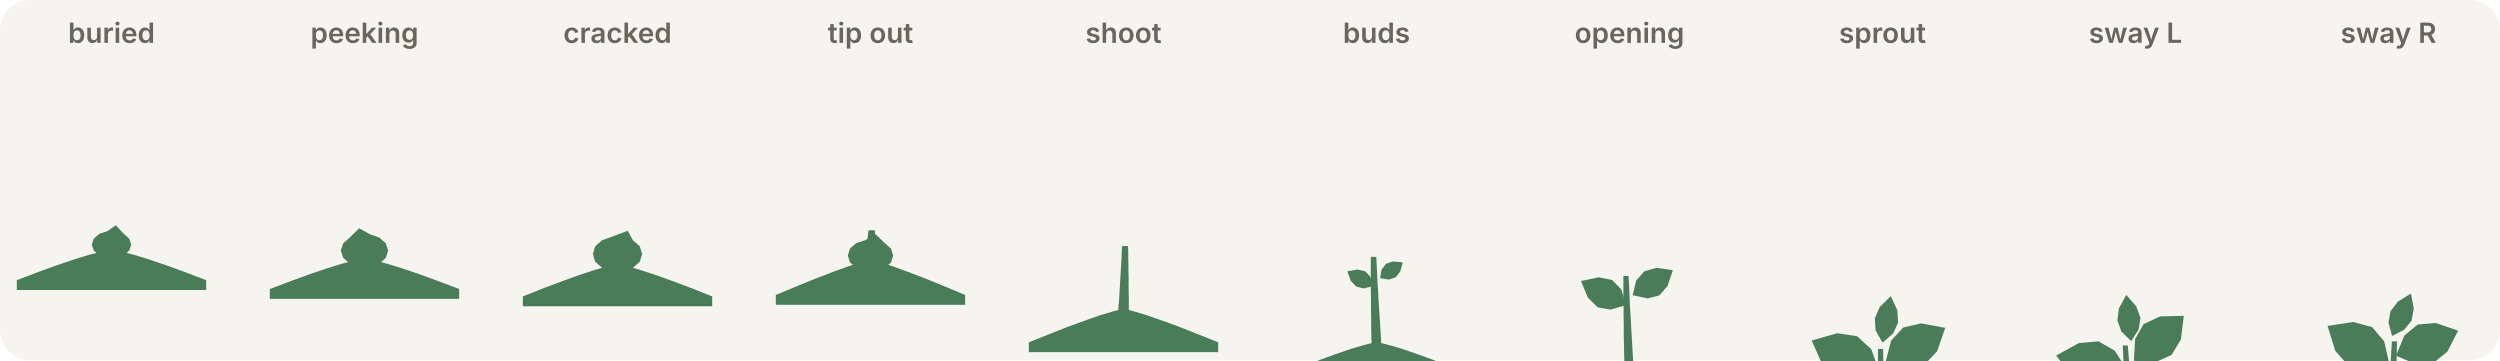
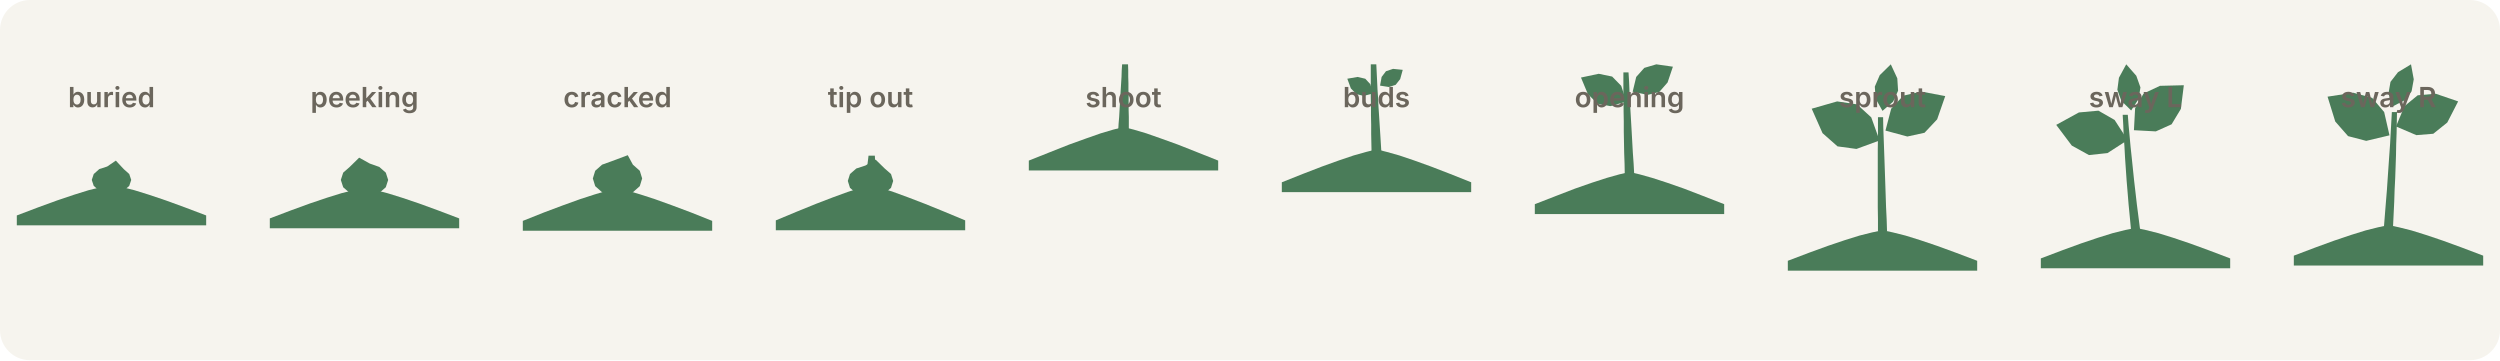
<svg xmlns="http://www.w3.org/2000/svg" viewBox="0 0 1166 168" font-family="-apple-system,Segoe UI,sans-serif">
  <rect width="1166" height="168" fill="#f6f4ee" rx="14" />
-   <path transform="translate(7.84,105.09) scale(0.092,-0.092) translate(-32,-158)" d="M32 -120 L32 -120 Q86 -100 140 -79 Q188 -62 236 -44 Q279 -30 322 -15 Q359 -4 396 8 Q428 16 460 24 Q486 30 512 35 L512 35 Q538 30 564 24 Q596 16 628 8 Q665 -4 702 -15 Q745 -30 788 -44 Q836 -62 884 -79 Q938 -100 992 -120 L992 -170 L32 -170 L32 -120 Z" fill="#4a7c59" />
-   <path transform="translate(7.84,105.09) scale(0.092,-0.092) translate(-32,-158)" d="M612 60 L602 30 L574 5 L534 -8 L490 -8 L450 5 L422 30 L412 60 L422 90 L450 115 L490 128 L534 158 L574 115 L602 90 L612 60 Z" fill="#4a7c59" />
-   <text x="52.0" y="20" text-anchor="middle" font-size="13" font-weight="600" fill="#6b665c">buried</text>
-   <path transform="translate(125.84,106.47) scale(0.092,-0.092) translate(-32,-188)" d="M32 -120 L32 -120 Q86 -100 140 -79 Q188 -62 236 -44 Q279 -30 322 -15 Q359 -4 396 8 Q428 16 460 24 Q486 30 512 35 L512 35 Q538 30 564 24 Q596 16 628 8 Q665 -4 702 -15 Q745 -30 788 -44 Q836 -62 884 -79 Q938 -100 992 -120 L992 -170 L32 -170 L32 -120 Z" fill="#4a7c59" />
-   <path transform="translate(125.84,106.47) scale(0.092,-0.092) translate(-32,-188)" d="M632 75 L620 38 L587 9 L539 -8 L485 -8 L437 9 L404 38 L392 75 L404 112 L437 141 L485 188 L539 158 L587 141 L620 112 L632 75 Z" fill="#4a7c59" />
-   <text x="170.0" y="20" text-anchor="middle" font-size="13" font-weight="600" fill="#6b665c">peeking</text>
-   <path transform="translate(243.84,107.62) scale(0.092,-0.092) translate(-32,-213)" d="M32 -120 L32 -120 Q86 -99 140 -77 Q188 -59 236 -41 Q279 -26 322 -10 Q359 2 396 14 Q428 23 460 33 Q486 39 512 45 L512 45 Q538 39 564 33 Q596 23 628 14 Q665 2 702 -10 Q745 -26 788 -41 Q836 -59 884 -77 Q938 -99 992 -120 L992 -170 L32 -170 L32 -120 Z" fill="#4a7c59" />
-   <path transform="translate(243.84,107.62) scale(0.092,-0.092) translate(-32,-213)" d="M637 95 L625 56 L590 25 L540 7 L484 7 L434 25 L399 56 L387 95 L399 134 L434 165 L484 183 L564 213 L590 165 L625 134 L637 95 Z" fill="#4a7c59" />
-   <text x="288.0" y="20" text-anchor="middle" font-size="13" font-weight="600" fill="#6b665c">cracked</text>
-   <path transform="translate(361.84,107.39) scale(0.092,-0.092) translate(-32,-208)" d="M32 -120 L32 -120 Q86 -97 140 -75 Q188 -55 236 -36 Q279 -19 322 -3 Q359 11 396 24 Q428 35 460 45 Q486 53 512 60 L512 60 Q538 53 564 45 Q596 35 628 24 Q665 11 702 -3 Q745 -19 788 -36 Q836 -55 884 -75 Q938 -97 992 -120 L992 -170 L32 -170 L32 -120 Z" fill="#4a7c59" />
-   <path transform="translate(361.84,107.39) scale(0.092,-0.092) translate(-32,-208)" d="M627 80 L616 45 L584 17 L538 2 L486 2 L440 17 L408 45 L397 80 L408 115 L440 143 L486 158 L538 188 L584 143 L616 115 L627 80 Z" fill="#4a7c59" />
-   <path transform="translate(361.84,107.39) scale(0.092,-0.092) translate(-32,-208)" d="M482 28 L484 47 L486 67 L488 86 L490 104 L492 122 L494 140 L496 158 L498 175 L500 191 L502 208 L534 208 L535 191 L536 175 L537 158 L538 140 L539 122 L540 104 L540 86 L541 67 L541 47 L542 28 L482 28 Z" fill="#4a7c59" />
-   <text x="406.0" y="20" text-anchor="middle" font-size="13" font-weight="600" fill="#6b665c">tip out</text>
-   <path transform="translate(479.84,114.75) scale(0.092,-0.092) translate(-32,-368)" d="M32 -120 L32 -120 Q86 -98 140 -77 Q188 -58 236 -39 Q279 -23 322 -8 Q359 5 396 18 Q428 27 460 37 Q486 43 512 50 L512 50 Q538 43 564 37 Q596 27 628 18 Q665 5 702 -8 Q745 -23 788 -39 Q836 -58 884 -77 Q938 -98 992 -120 L992 -170 L32 -170 L32 -120 Z" fill="#4a7c59" />
-   <path transform="translate(479.84,114.75) scale(0.092,-0.092) translate(-32,-368)" d="M485 28 L487 65 L490 101 L492 137 L494 172 L496 206 L498 240 L500 273 L502 305 L503 337 L505 368 L535 368 L536 337 L536 305 L537 273 L537 240 L538 206 L538 172 L538 137 L539 101 L539 65 L539 28 L485 28 Z" fill="#4a7c59" />
-   <text x="524.0" y="20" text-anchor="middle" font-size="13" font-weight="600" fill="#6b665c">shoot</text>
-   <path transform="translate(597.84,119.81) scale(0.092,-0.092) translate(-32,-478)" d="M32 -120 L32 -120 Q86 -99 140 -77 Q188 -59 236 -40 Q279 -25 322 -9 Q359 3 396 16 Q428 25 460 34 Q486 41 512 47 L512 47 Q538 41 564 34 Q596 25 628 16 Q665 3 702 -9 Q745 -25 788 -40 Q836 -59 884 -77 Q938 -99 992 -120 L992 -170 L32 -170 L32 -120 Z" fill="#4a7c59" />
-   <path transform="translate(597.84,119.81) scale(0.092,-0.092) translate(-32,-478)" d="M487 28 L486 77 L485 125 L485 172 L484 219 L484 264 L483 309 L483 352 L483 395 L483 437 L483 478 L511 478 L513 437 L515 395 L517 352 L520 309 L522 264 L525 219 L528 172 L531 125 L534 77 L537 28 L487 28 Z" fill="#4a7c59" />
-   <path transform="translate(597.84,119.81) scale(0.092,-0.092) translate(-32,-478)" d="M494 330 L494 330 Q471 324 447 318 Q428 322 410 327 Q396 341 382 356 Q373 380 364 405 L364 405 Q390 410 416 414 Q435 409 455 405 Q468 391 481 377 Q487 353 494 330 Z" fill="#4a7c59" />
-   <path transform="translate(597.84,119.81) scale(0.092,-0.092) translate(-32,-478)" d="M530 370 L530 370 Q534 392 538 414 Q549 428 560 443 Q578 449 596 455 Q620 452 645 450 L645 450 Q638 427 632 403 Q620 388 609 374 Q592 368 575 363 Q552 366 530 370 Z" fill="#4a7c59" />
-   <text x="642.0" y="20" text-anchor="middle" font-size="13" font-weight="600" fill="#6b665c">buds</text>
-   <path transform="translate(715.84,124.91) scale(0.092,-0.092) translate(-32,-589)" d="M32 -120 L32 -120 Q86 -99 140 -78 Q188 -60 236 -41 Q279 -26 322 -11 Q359 1 396 13 Q428 22 460 31 Q486 37 512 43 L512 43 Q538 37 564 31 Q596 22 628 13 Q665 1 702 -11 Q745 -26 788 -41 Q836 -60 884 -78 Q938 -99 992 -120 L992 -170 L32 -170 L32 -120 Z" fill="#4a7c59" />
-   <path transform="translate(715.84,124.91) scale(0.092,-0.092) translate(-32,-589)" d="M488 28 L487 84 L485 140 L484 194 L483 248 L483 300 L482 352 L482 402 L481 452 L481 500 L481 548 L507 548 L510 500 L512 452 L514 402 L517 352 L520 300 L523 248 L526 194 L529 140 L533 84 L536 28 L488 28 Z" fill="#4a7c59" />
-   <path transform="translate(715.84,124.91) scale(0.092,-0.092) translate(-32,-589)" d="M496 400 L496 400 Q456 388 415 377 Q383 383 350 389 Q326 413 301 438 Q284 480 266 522 L266 522 Q311 531 356 541 Q390 534 424 527 Q447 503 470 480 Q483 440 496 400 Z" fill="#4a7c59" />
-   <path transform="translate(715.84,124.91) scale(0.092,-0.092) translate(-32,-589)" d="M528 450 L528 450 Q537 488 546 525 Q566 548 587 571 Q617 580 648 589 Q690 583 732 577 L732 577 Q718 537 705 497 Q684 473 663 449 Q633 441 604 434 Q566 442 528 450 Z" fill="#4a7c59" />
-   <text x="760.0" y="20" text-anchor="middle" font-size="13" font-weight="600" fill="#6b665c">opening</text>
-   <path transform="translate(833.84,138.12) scale(0.092,-0.092) translate(-32,-876)" d="M32 -120 L32 -120 Q86 -100 140 -79 Q188 -62 236 -44 Q279 -30 322 -15 Q359 -4 396 8 Q428 16 460 24 Q486 30 512 35 L512 35 Q538 30 564 24 Q596 16 628 8 Q665 -4 702 -15 Q745 -30 788 -44 Q836 -62 884 -79 Q938 -100 992 -120 L992 -170 L32 -170 L32 -120 Z" fill="#4a7c59" />
-   <path transform="translate(833.84,138.12) scale(0.092,-0.092) translate(-32,-876)" d="M489 28 L489 91 L488 153 L488 214 L488 274 L488 332 L488 390 L488 446 L489 501 L489 555 L489 608 L515 608 L516 555 L518 501 L520 446 L522 390 L524 332 L526 274 L528 214 L530 153 L533 91 L535 28 L489 28 Z" fill="#4a7c59" />
-   <path transform="translate(833.84,138.12) scale(0.092,-0.092) translate(-32,-876)" d="M497 490 L497 490 Q439 469 380 447 Q332 453 284 460 Q246 493 208 527 Q180 589 153 651 L153 651 Q218 669 282 688 Q333 680 383 673 Q419 640 455 607 Q476 549 497 490 Z" fill="#4a7c59" />
-   <path transform="translate(833.84,138.12) scale(0.092,-0.092) translate(-32,-876)" d="M527 540 L527 540 Q542 595 556 651 Q587 684 617 717 Q662 728 708 738 Q769 727 830 715 L830 715 Q810 656 789 597 Q757 563 725 529 Q682 520 638 510 Q582 525 527 540 Z" fill="#4a7c59" />
-   <path transform="translate(833.84,138.12) scale(0.092,-0.092) translate(-32,-876)" d="M512 640 L512 640 Q495 671 477 702 Q475 733 473 763 Q485 792 498 821 Q526 849 554 876 L554 876 Q570 841 587 805 Q589 773 591 742 Q578 714 566 687 Q539 663 512 640 Z" fill="#4a7c59" />
-   <text x="878.0" y="20" text-anchor="middle" font-size="13" font-weight="600" fill="#6b665c">sprout</text>
-   <path transform="translate(951.84,137.56) scale(0.092,-0.092) translate(-32,-864)" d="M32 -120 L32 -120 Q86 -100 140 -79 Q188 -62 236 -44 Q279 -30 322 -15 Q359 -4 396 8 Q428 16 460 24 Q486 30 512 35 L512 35 Q538 30 564 24 Q596 16 628 8 Q665 -4 702 -15 Q745 -30 788 -44 Q836 -62 884 -79 Q938 -100 992 -120 L992 -170 L32 -170 L32 -120 Z" fill="#4a7c59" />
-   <path transform="translate(951.84,137.56) scale(0.092,-0.092) translate(-32,-864)" d="M489 28 L483 91 L477 153 L472 214 L467 274 L463 332 L459 390 L456 446 L452 501 L450 555 L447 608 L473 608 L477 555 L482 501 L487 446 L493 390 L499 332 L505 274 L512 214 L519 153 L527 91 L535 28 L489 28 Z" fill="#4a7c59" />
-   <path transform="translate(951.84,137.56) scale(0.092,-0.092) translate(-32,-864)" d="M472 480 L472 480 Q421 447 370 414 Q323 409 276 404 Q233 428 189 452 Q150 505 110 557 L110 557 Q168 589 225 620 Q275 625 324 629 Q365 605 406 582 Q439 531 472 480 Z" fill="#4a7c59" />
-   <path transform="translate(951.84,137.56) scale(0.092,-0.092) translate(-32,-864)" d="M504 530 L504 530 Q507 586 510 641 Q532 679 553 716 Q595 736 636 755 Q696 756 757 758 L757 758 Q749 698 742 638 Q718 599 695 560 Q655 542 615 524 Q560 527 504 530 Z" fill="#4a7c59" />
-   <path transform="translate(951.84,137.56) scale(0.092,-0.092) translate(-32,-864)" d="M490 630 L490 630 Q465 655 440 679 Q430 707 420 735 Q424 766 428 796 Q447 830 465 864 L465 864 Q491 835 516 806 Q526 776 537 747 Q532 718 528 689 Q509 659 490 630 Z" fill="#4a7c59" />
-   <text x="996.0" y="20" text-anchor="middle" font-size="13" font-weight="600" fill="#6b665c">sway L</text>
-   <path transform="translate(1069.84,136.92) scale(0.092,-0.092) translate(-32,-850)" d="M32 -120 L32 -120 Q86 -100 140 -79 Q188 -62 236 -44 Q279 -30 322 -15 Q359 -4 396 8 Q428 16 460 24 Q486 30 512 35 L512 35 Q538 30 564 24 Q596 16 628 8 Q665 -4 702 -15 Q745 -30 788 -44 Q836 -62 884 -79 Q938 -100 992 -120 L992 -170 L32 -170 L32 -120 Z" fill="#4a7c59" />
-   <path transform="translate(1069.84,136.92) scale(0.092,-0.092) translate(-32,-850)" d="M489 28 L494 91 L499 153 L504 214 L508 274 L512 332 L516 390 L520 446 L523 501 L526 555 L529 608 L555 608 L554 555 L553 501 L551 446 L550 390 L548 332 L546 274 L543 214 L541 153 L538 91 L535 28 L489 28 Z" fill="#4a7c59" />
-   <path transform="translate(1069.84,136.92) scale(0.092,-0.092) translate(-32,-850)" d="M517 490 L517 490 Q458 476 399 462 Q353 474 307 486 Q275 523 242 560 Q223 623 203 686 L203 686 Q268 696 333 706 Q381 693 429 680 Q459 644 490 608 Q504 549 517 490 Z" fill="#4a7c59" />
-   <path transform="translate(1069.84,136.92) scale(0.092,-0.092) translate(-32,-850)" d="M550 535 L550 535 Q572 586 593 638 Q627 665 660 693 Q706 697 751 701 Q808 682 865 662 L865 662 Q838 609 810 555 Q775 526 739 498 Q696 494 653 491 Q601 513 550 535 Z" fill="#4a7c59" />
-   <path transform="translate(1069.84,136.92) scale(0.092,-0.092) translate(-32,-850)" d="M530 635 L530 635 Q521 669 512 703 Q517 732 522 761 Q541 785 560 810 Q593 830 626 850 L626 850 Q633 812 640 774 Q635 744 629 713 Q611 690 592 667 Q561 651 530 635 Z" fill="#4a7c59" />
-   <text x="1114.0" y="20" text-anchor="middle" font-size="13" font-weight="600" fill="#6b665c">sway R</text>
+   <g transform="translate(0,30)">
+     <path transform="translate(7.84,44.91) scale(0.092,-0.092) translate(-32,-158)" d="M32 -120 L32 -120 Q86 -100 140 -79 Q188 -62 236 -44 Q279 -30 322 -15 Q359 -4 396 8 Q428 16 460 24 Q486 30 512 35 L512 35 Q538 30 564 24 Q596 16 628 8 Q665 -4 702 -15 Q745 -30 788 -44 Q836 -62 884 -79 Q938 -100 992 -120 L992 -170 L32 -170 L32 -120 Z" fill="#4a7c59" />
+     <path transform="translate(7.84,44.91) scale(0.092,-0.092) translate(-32,-158)" d="M612 60 L602 30 L574 5 L534 -8 L490 -8 L450 5 L422 30 L412 60 L422 90 L450 115 L490 128 L534 158 L574 115 L602 90 L612 60 Z" fill="#4a7c59" />
+     <text x="52.0" y="20" text-anchor="middle" font-size="13" font-weight="600" fill="#6b665c">buried</text>
+     <path transform="translate(125.84,43.53) scale(0.092,-0.092) translate(-32,-188)" d="M32 -120 L32 -120 Q86 -100 140 -79 Q188 -62 236 -44 Q279 -30 322 -15 Q359 -4 396 8 Q428 16 460 24 Q486 30 512 35 L512 35 Q538 30 564 24 Q596 16 628 8 Q665 -4 702 -15 Q745 -30 788 -44 Q836 -62 884 -79 Q938 -100 992 -120 L992 -170 L32 -170 L32 -120 Z" fill="#4a7c59" />
+     <path transform="translate(125.84,43.53) scale(0.092,-0.092) translate(-32,-188)" d="M632 75 L620 38 L587 9 L539 -8 L485 -8 L437 9 L404 38 L392 75 L404 112 L437 141 L485 188 L539 158 L587 141 L620 112 L632 75 Z" fill="#4a7c59" />
+     <text x="170.0" y="20" text-anchor="middle" font-size="13" font-weight="600" fill="#6b665c">peeking</text>
+     <path transform="translate(243.84,42.38) scale(0.092,-0.092) translate(-32,-213)" d="M32 -120 L32 -120 Q86 -99 140 -77 Q188 -59 236 -41 Q279 -26 322 -10 Q359 2 396 14 Q428 23 460 33 Q486 39 512 45 L512 45 Q538 39 564 33 Q596 23 628 14 Q665 2 702 -10 Q745 -26 788 -41 Q836 -59 884 -77 Q938 -99 992 -120 L992 -170 L32 -170 L32 -120 Z" fill="#4a7c59" />
+     <path transform="translate(243.84,42.38) scale(0.092,-0.092) translate(-32,-213)" d="M637 95 L625 56 L590 25 L540 7 L484 7 L434 25 L399 56 L387 95 L399 134 L434 165 L484 183 L564 213 L590 165 L625 134 L637 95 Z" fill="#4a7c59" />
+     <text x="288.0" y="20" text-anchor="middle" font-size="13" font-weight="600" fill="#6b665c">cracked</text>
+     <path transform="translate(361.84,42.61) scale(0.092,-0.092) translate(-32,-208)" d="M32 -120 L32 -120 Q86 -97 140 -75 Q188 -55 236 -36 Q279 -19 322 -3 Q359 11 396 24 Q428 35 460 45 Q486 53 512 60 L512 60 Q538 53 564 45 Q596 35 628 24 Q665 11 702 -3 Q745 -19 788 -36 Q836 -55 884 -75 Q938 -97 992 -120 L992 -170 L32 -170 L32 -120 Z" fill="#4a7c59" />
+     <path transform="translate(361.84,42.61) scale(0.092,-0.092) translate(-32,-208)" d="M627 80 L616 45 L584 17 L538 2 L486 2 L440 17 L408 45 L397 80 L408 115 L440 143 L486 158 L538 188 L584 143 L616 115 L627 80 Z" fill="#4a7c59" />
+     <path transform="translate(361.84,42.61) scale(0.092,-0.092) translate(-32,-208)" d="M482 28 L484 47 L486 67 L488 86 L490 104 L492 122 L494 140 L496 158 L498 175 L500 191 L502 208 L534 208 L535 191 L536 175 L537 158 L538 140 L539 122 L540 104 L540 86 L541 67 L541 47 L542 28 L482 28 Z" fill="#4a7c59" />
+     <text x="406.0" y="20" text-anchor="middle" font-size="13" font-weight="600" fill="#6b665c">tip out</text>
+     <path transform="translate(479.84,0.00) scale(0.092,-0.092) translate(-32,-368)" d="M32 -120 L32 -120 Q86 -98 140 -77 Q188 -58 236 -39 Q279 -23 322 -8 Q359 5 396 18 Q428 27 460 37 Q486 43 512 50 L512 50 Q538 43 564 37 Q596 27 628 18 Q665 5 702 -8 Q745 -23 788 -39 Q836 -58 884 -77 Q938 -98 992 -120 L992 -170 L32 -170 L32 -120 Z" fill="#4a7c59" />
+     <path transform="translate(479.84,0.00) scale(0.092,-0.092) translate(-32,-368)" d="M485 28 L487 65 L490 101 L492 137 L494 172 L496 206 L498 240 L500 273 L502 305 L503 337 L505 368 L535 368 L536 337 L536 305 L537 273 L537 240 L538 206 L538 172 L538 137 L539 101 L539 65 L539 28 L485 28 Z" fill="#4a7c59" />
+     <text x="524.0" y="20" text-anchor="middle" font-size="13" font-weight="600" fill="#6b665c">shoot</text>
+     <path transform="translate(597.84,0.00) scale(0.092,-0.092) translate(-32,-478)" d="M32 -120 L32 -120 Q86 -99 140 -77 Q188 -59 236 -40 Q279 -25 322 -9 Q359 3 396 16 Q428 25 460 34 Q486 41 512 47 L512 47 Q538 41 564 34 Q596 25 628 16 Q665 3 702 -9 Q745 -25 788 -40 Q836 -59 884 -77 Q938 -99 992 -120 L992 -170 L32 -170 L32 -120 Z" fill="#4a7c59" />
+     <path transform="translate(597.84,0.00) scale(0.092,-0.092) translate(-32,-478)" d="M487 28 L486 77 L485 125 L485 172 L484 219 L484 264 L483 309 L483 352 L483 395 L483 437 L483 478 L511 478 L513 437 L515 395 L517 352 L520 309 L522 264 L525 219 L528 172 L531 125 L534 77 L537 28 L487 28 Z" fill="#4a7c59" />
+     <path transform="translate(597.84,0.00) scale(0.092,-0.092) translate(-32,-478)" d="M494 330 L494 330 Q471 324 447 318 Q428 322 410 327 Q396 341 382 356 Q373 380 364 405 L364 405 Q390 410 416 414 Q435 409 455 405 Q468 391 481 377 Q487 353 494 330 Z" fill="#4a7c59" />
+     <path transform="translate(597.84,0.00) scale(0.092,-0.092) translate(-32,-478)" d="M530 370 L530 370 Q534 392 538 414 Q549 428 560 443 Q578 449 596 455 Q620 452 645 450 L645 450 Q638 427 632 403 Q620 388 609 374 Q592 368 575 363 Q552 366 530 370 Z" fill="#4a7c59" />
+     <text x="642.0" y="20" text-anchor="middle" font-size="13" font-weight="600" fill="#6b665c">buds</text>
+     <path transform="translate(715.84,0.00) scale(0.092,-0.092) translate(-32,-589)" d="M32 -120 L32 -120 Q86 -99 140 -78 Q188 -60 236 -41 Q279 -26 322 -11 Q359 1 396 13 Q428 22 460 31 Q486 37 512 43 L512 43 Q538 37 564 31 Q596 22 628 13 Q665 1 702 -11 Q745 -26 788 -41 Q836 -60 884 -78 Q938 -99 992 -120 L992 -170 L32 -170 L32 -120 Z" fill="#4a7c59" />
+     <path transform="translate(715.84,0.00) scale(0.092,-0.092) translate(-32,-589)" d="M488 28 L487 84 L485 140 L484 194 L483 248 L483 300 L482 352 L482 402 L481 452 L481 500 L481 548 L507 548 L510 500 L512 452 L514 402 L517 352 L520 300 L523 248 L526 194 L529 140 L533 84 L536 28 L488 28 Z" fill="#4a7c59" />
+     <path transform="translate(715.84,0.00) scale(0.092,-0.092) translate(-32,-589)" d="M496 400 L496 400 Q456 388 415 377 Q383 383 350 389 Q326 413 301 438 Q284 480 266 522 L266 522 Q311 531 356 541 Q390 534 424 527 Q447 503 470 480 Q483 440 496 400 Z" fill="#4a7c59" />
+     <path transform="translate(715.84,0.00) scale(0.092,-0.092) translate(-32,-589)" d="M528 450 L528 450 Q537 488 546 525 Q566 548 587 571 Q617 580 648 589 Q690 583 732 577 L732 577 Q718 537 705 497 Q684 473 663 449 Q633 441 604 434 Q566 442 528 450 Z" fill="#4a7c59" />
+     <text x="760.0" y="20" text-anchor="middle" font-size="13" font-weight="600" fill="#6b665c">opening</text>
+     <path transform="translate(833.84,0.00) scale(0.092,-0.092) translate(-32,-876)" d="M32 -120 L32 -120 Q86 -100 140 -79 Q188 -62 236 -44 Q279 -30 322 -15 Q359 -4 396 8 Q428 16 460 24 Q486 30 512 35 L512 35 Q538 30 564 24 Q596 16 628 8 Q665 -4 702 -15 Q745 -30 788 -44 Q836 -62 884 -79 Q938 -100 992 -120 L992 -170 L32 -170 L32 -120 Z" fill="#4a7c59" />
+     <path transform="translate(833.84,0.00) scale(0.092,-0.092) translate(-32,-876)" d="M489 28 L489 91 L488 153 L488 214 L488 274 L488 332 L488 390 L488 446 L489 501 L489 555 L489 608 L515 608 L516 555 L518 501 L520 446 L522 390 L524 332 L526 274 L528 214 L530 153 L533 91 L535 28 L489 28 Z" fill="#4a7c59" />
+     <path transform="translate(833.84,0.00) scale(0.092,-0.092) translate(-32,-876)" d="M497 490 L497 490 Q439 469 380 447 Q332 453 284 460 Q246 493 208 527 Q180 589 153 651 L153 651 Q218 669 282 688 Q333 680 383 673 Q419 640 455 607 Q476 549 497 490 Z" fill="#4a7c59" />
+     <path transform="translate(833.84,0.00) scale(0.092,-0.092) translate(-32,-876)" d="M527 540 L527 540 Q542 595 556 651 Q587 684 617 717 Q662 728 708 738 Q769 727 830 715 L830 715 Q810 656 789 597 Q757 563 725 529 Q682 520 638 510 Q582 525 527 540 Z" fill="#4a7c59" />
+     <path transform="translate(833.84,0.00) scale(0.092,-0.092) translate(-32,-876)" d="M512 640 L512 640 Q495 671 477 702 Q475 733 473 763 Q485 792 498 821 Q526 849 554 876 L554 876 Q570 841 587 805 Q589 773 591 742 Q578 714 566 687 Q539 663 512 640 Z" fill="#4a7c59" />
+     <text x="878.0" y="20" text-anchor="middle" font-size="13" font-weight="600" fill="#6b665c">sprout</text>
+     <path transform="translate(951.84,0.00) scale(0.092,-0.092) translate(-32,-864)" d="M32 -120 L32 -120 Q86 -100 140 -79 Q188 -62 236 -44 Q279 -30 322 -15 Q359 -4 396 8 Q428 16 460 24 Q486 30 512 35 L512 35 Q538 30 564 24 Q596 16 628 8 Q665 -4 702 -15 Q745 -30 788 -44 Q836 -62 884 -79 Q938 -100 992 -120 L992 -170 L32 -170 L32 -120 Z" fill="#4a7c59" />
+     <path transform="translate(951.84,0.00) scale(0.092,-0.092) translate(-32,-864)" d="M489 28 L483 91 L477 153 L472 214 L467 274 L463 332 L459 390 L456 446 L452 501 L450 555 L447 608 L473 608 L477 555 L482 501 L487 446 L493 390 L499 332 L505 274 L512 214 L519 153 L527 91 L535 28 L489 28 Z" fill="#4a7c59" />
+     <path transform="translate(951.84,0.00) scale(0.092,-0.092) translate(-32,-864)" d="M472 480 L472 480 Q421 447 370 414 Q323 409 276 404 Q233 428 189 452 Q150 505 110 557 L110 557 Q168 589 225 620 Q275 625 324 629 Q365 605 406 582 Q439 531 472 480 Z" fill="#4a7c59" />
+     <path transform="translate(951.84,0.00) scale(0.092,-0.092) translate(-32,-864)" d="M504 530 L504 530 Q507 586 510 641 Q532 679 553 716 Q595 736 636 755 Q696 756 757 758 L757 758 Q749 698 742 638 Q718 599 695 560 Q655 542 615 524 Q560 527 504 530 Z" fill="#4a7c59" />
+     <path transform="translate(951.84,0.00) scale(0.092,-0.092) translate(-32,-864)" d="M490 630 L490 630 Q465 655 440 679 Q430 707 420 735 Q424 766 428 796 Q447 830 465 864 L465 864 Q491 835 516 806 Q526 776 537 747 Q532 718 528 689 Q509 659 490 630 Z" fill="#4a7c59" />
+     <text x="996.0" y="20" text-anchor="middle" font-size="13" font-weight="600" fill="#6b665c">sway L</text>
+     <path transform="translate(1069.84,0.00) scale(0.092,-0.092) translate(-32,-850)" d="M32 -120 L32 -120 Q86 -100 140 -79 Q188 -62 236 -44 Q279 -30 322 -15 Q359 -4 396 8 Q428 16 460 24 Q486 30 512 35 L512 35 Q538 30 564 24 Q596 16 628 8 Q665 -4 702 -15 Q745 -30 788 -44 Q836 -62 884 -79 Q938 -100 992 -120 L992 -170 L32 -170 L32 -120 Z" fill="#4a7c59" />
+     <path transform="translate(1069.84,0.00) scale(0.092,-0.092) translate(-32,-850)" d="M489 28 L494 91 L499 153 L504 214 L508 274 L512 332 L516 390 L520 446 L523 501 L526 555 L529 608 L555 608 L554 555 L553 501 L551 446 L550 390 L548 332 L546 274 L543 214 L541 153 L538 91 L535 28 L489 28 Z" fill="#4a7c59" />
+     <path transform="translate(1069.84,0.00) scale(0.092,-0.092) translate(-32,-850)" d="M517 490 L517 490 Q458 476 399 462 Q353 474 307 486 Q275 523 242 560 Q223 623 203 686 L203 686 Q268 696 333 706 Q381 693 429 680 Q459 644 490 608 Q504 549 517 490 Z" fill="#4a7c59" />
+     <path transform="translate(1069.84,0.00) scale(0.092,-0.092) translate(-32,-850)" d="M550 535 L550 535 Q572 586 593 638 Q627 665 660 693 Q706 697 751 701 Q808 682 865 662 L865 662 Q838 609 810 555 Q775 526 739 498 Q696 494 653 491 Q601 513 550 535 Z" fill="#4a7c59" />
+     <path transform="translate(1069.84,0.00) scale(0.092,-0.092) translate(-32,-850)" d="M530 635 L530 635 Q521 669 512 703 Q517 732 522 761 Q541 785 560 810 Q593 830 626 850 L626 850 Q633 812 640 774 Q635 744 629 713 Q611 690 592 667 Q561 651 530 635 Z" fill="#4a7c59" />
+     <text x="1114.0" y="20" text-anchor="middle" font-size="13" font-weight="600" fill="#6b665c">sway R</text>
+   </g>
</svg>
